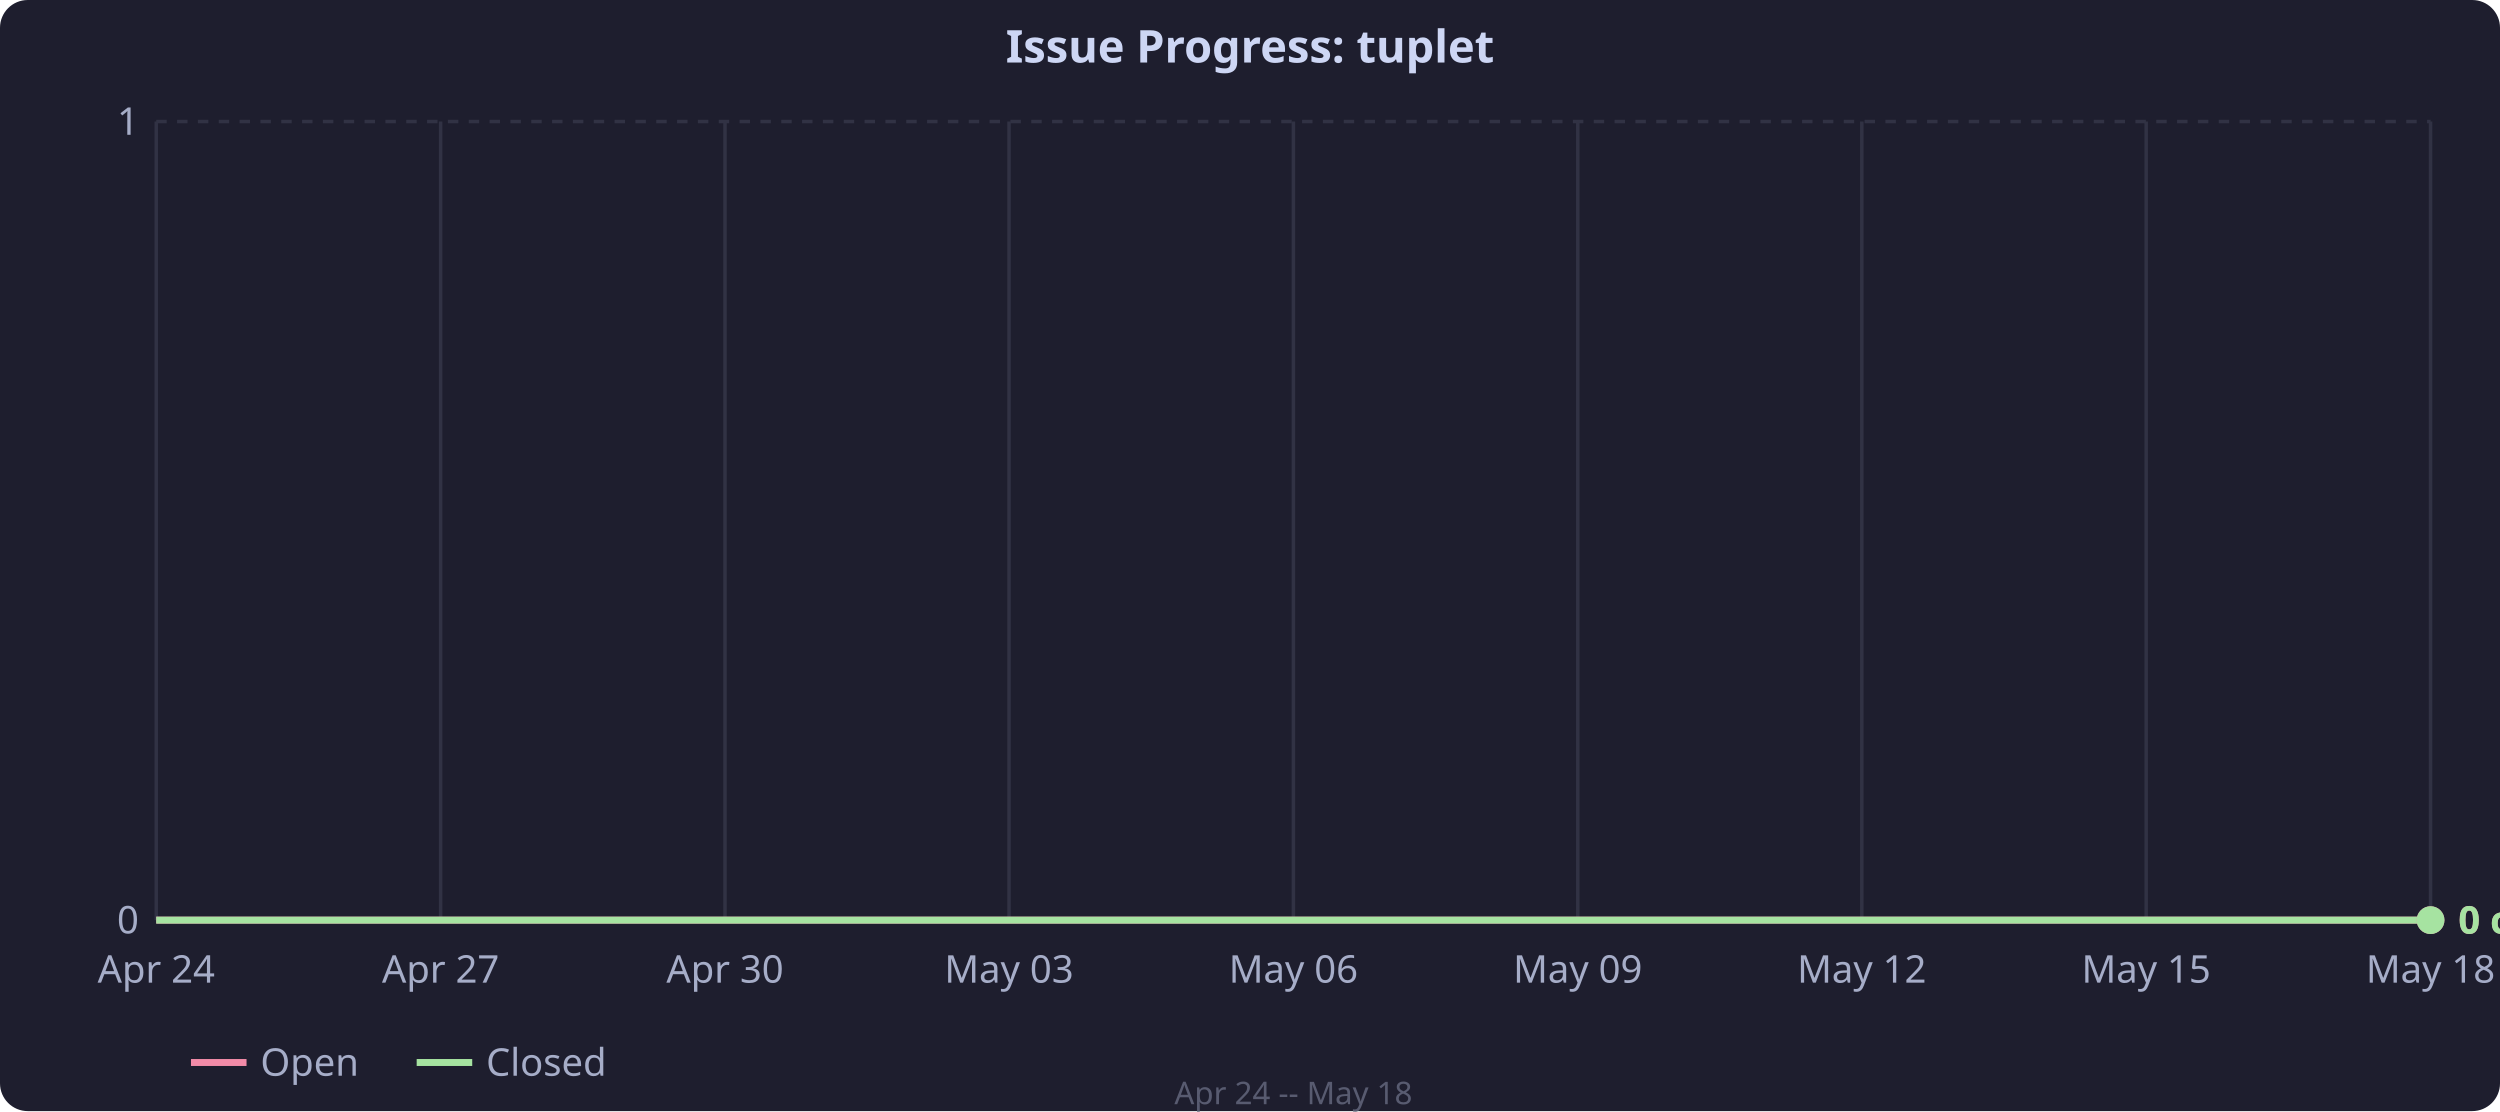
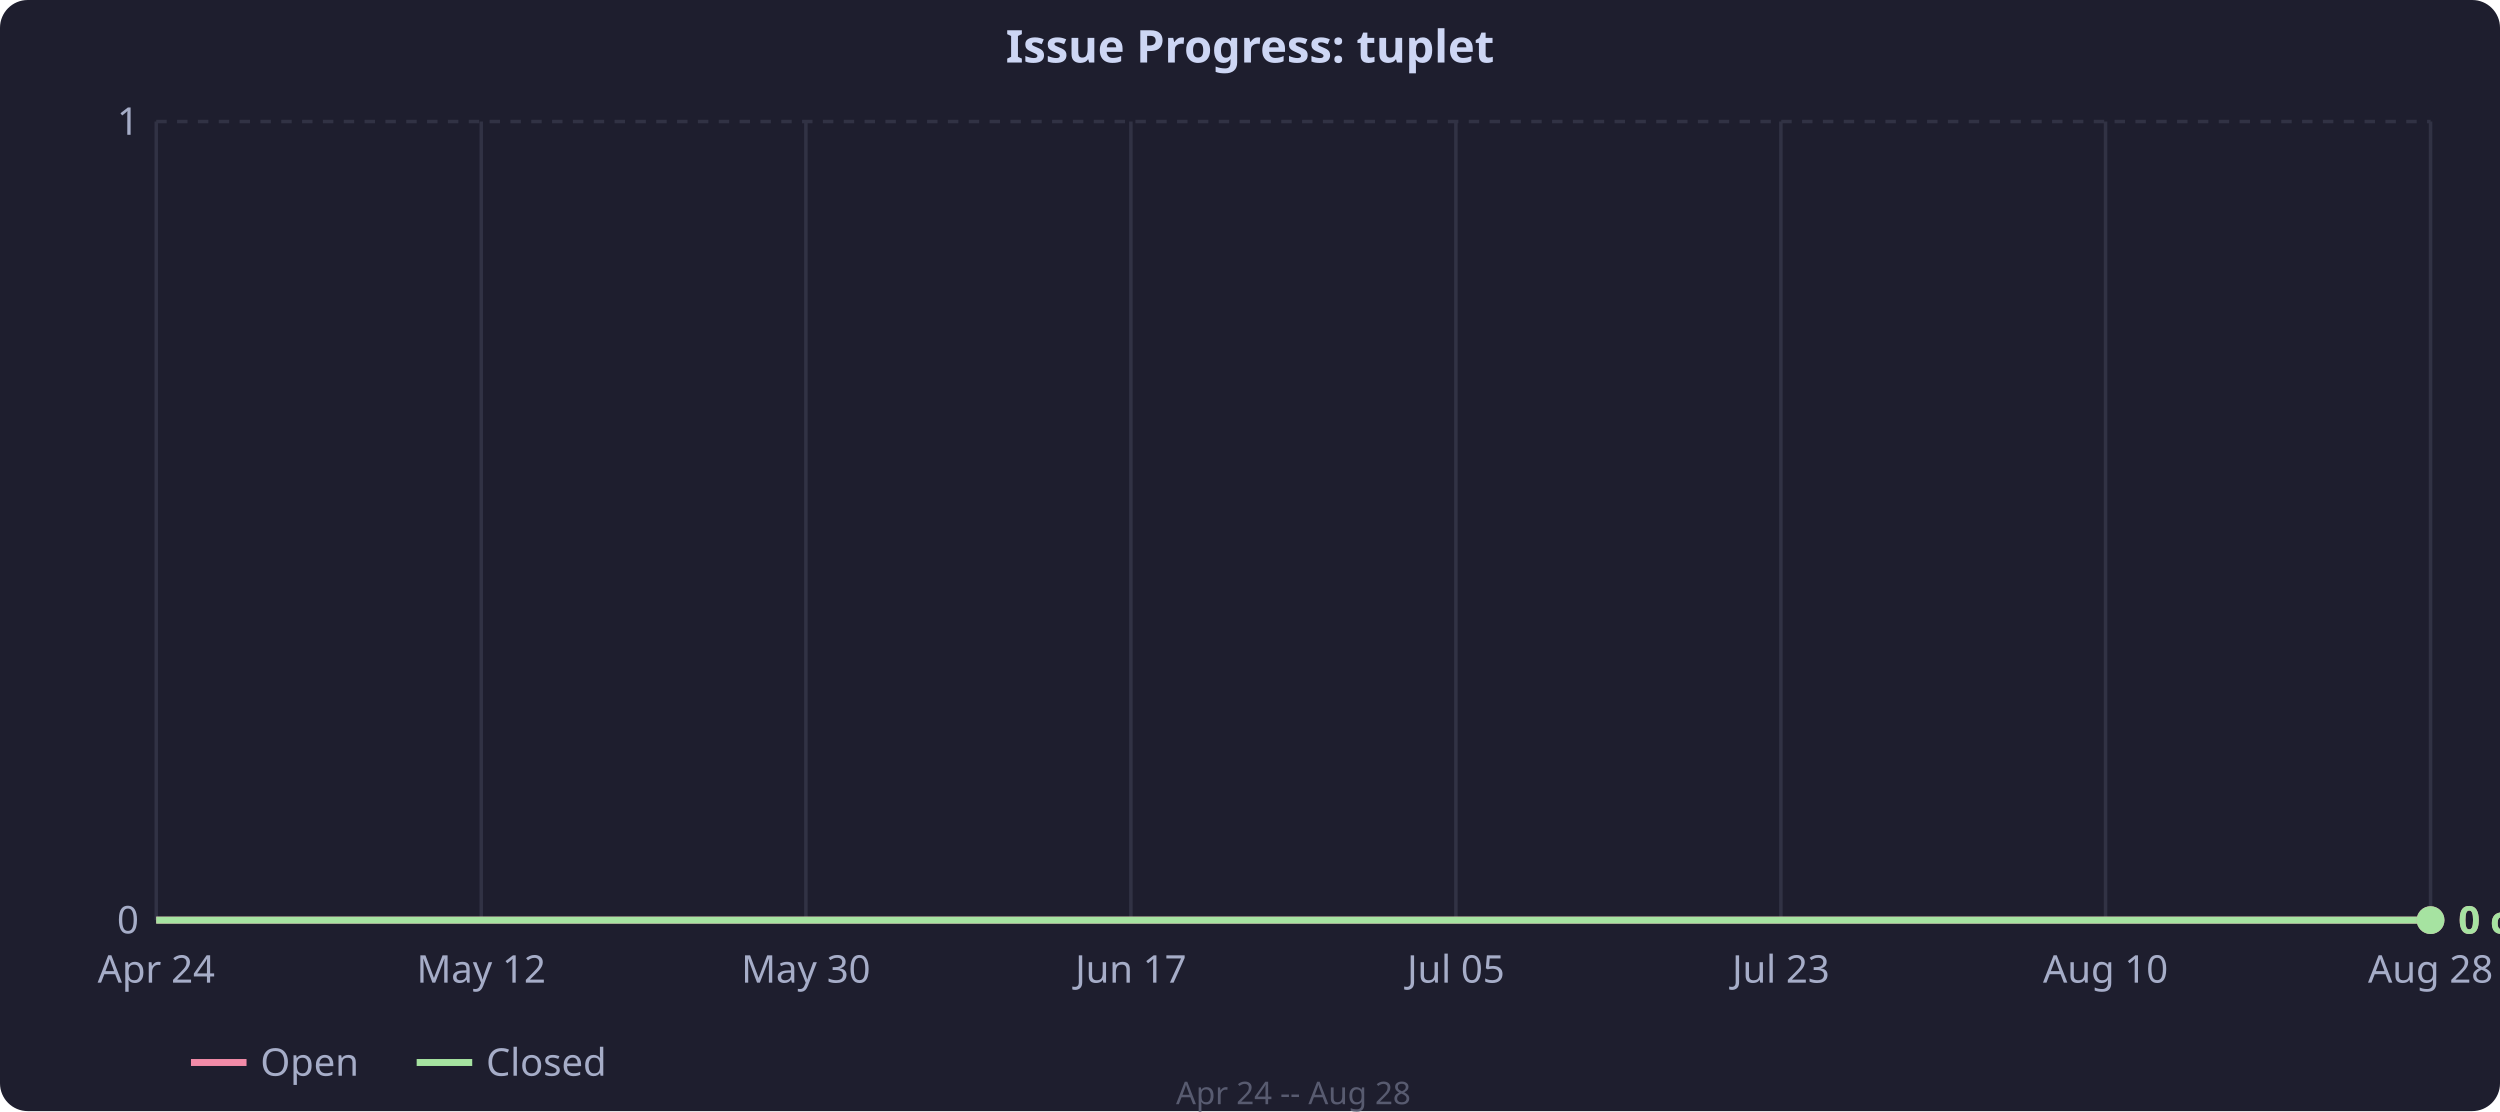
<svg xmlns="http://www.w3.org/2000/svg" viewBox="0 0 720 320" style="font-family: system-ui, sans-serif; font-size: 11px; color: #cdd6f4;">
  <rect width="720" height="320" fill="#1e1e2e" rx="8" />
  <line x1="45" y1="265.0" x2="700" y2="265.0" stroke="#313244" stroke-dasharray="3,3" />
  <text x="40" y="265.0" fill="#a6adc8" text-anchor="end" dominant-baseline="middle">0</text>
  <line x1="45" y1="35.0" x2="700" y2="35.0" stroke="#313244" stroke-dasharray="3,3" />
  <text x="40" y="35.0" fill="#a6adc8" text-anchor="end" dominant-baseline="middle">1</text>
  <text x="45.0" y="283" fill="#a6adc8" text-anchor="middle">Apr 24</text>
  <line x1="45.0" y1="35" x2="45.0" y2="265" stroke="#313244" />
-   <text x="126.9" y="283" fill="#a6adc8" text-anchor="middle">Apr 27</text>
-   <line x1="126.9" y1="35" x2="126.9" y2="265" stroke="#313244" />
-   <text x="208.8" y="283" fill="#a6adc8" text-anchor="middle">Apr 30</text>
-   <line x1="208.8" y1="35" x2="208.8" y2="265" stroke="#313244" />
-   <text x="290.6" y="283" fill="#a6adc8" text-anchor="middle">May 03</text>
-   <line x1="290.6" y1="35" x2="290.6" y2="265" stroke="#313244" />
-   <text x="372.5" y="283" fill="#a6adc8" text-anchor="middle">May 06</text>
-   <line x1="372.5" y1="35" x2="372.5" y2="265" stroke="#313244" />
-   <text x="454.4" y="283" fill="#a6adc8" text-anchor="middle">May 09</text>
-   <line x1="454.4" y1="35" x2="454.4" y2="265" stroke="#313244" />
-   <text x="536.2" y="283" fill="#a6adc8" text-anchor="middle">May 12</text>
-   <line x1="536.2" y1="35" x2="536.2" y2="265" stroke="#313244" />
-   <text x="618.1" y="283" fill="#a6adc8" text-anchor="middle">May 15</text>
-   <line x1="618.1" y1="35" x2="618.1" y2="265" stroke="#313244" />
-   <text x="700.0" y="283" fill="#a6adc8" text-anchor="middle">May 18</text>
+   <text x="138.6" y="283" fill="#a6adc8" text-anchor="middle">May 12</text>
+   <line x1="138.6" y1="35" x2="138.6" y2="265" stroke="#313244" />
+   <text x="232.1" y="283" fill="#a6adc8" text-anchor="middle">May 30</text>
+   <line x1="232.1" y1="35" x2="232.1" y2="265" stroke="#313244" />
+   <text x="325.7" y="283" fill="#a6adc8" text-anchor="middle">Jun 17</text>
+   <line x1="325.7" y1="35" x2="325.7" y2="265" stroke="#313244" />
+   <text x="419.3" y="283" fill="#a6adc8" text-anchor="middle">Jul 05</text>
+   <line x1="419.3" y1="35" x2="419.3" y2="265" stroke="#313244" />
+   <text x="512.9" y="283" fill="#a6adc8" text-anchor="middle">Jul 23</text>
+   <line x1="512.9" y1="35" x2="512.9" y2="265" stroke="#313244" />
+   <text x="606.4" y="283" fill="#a6adc8" text-anchor="middle">Aug 10</text>
+   <line x1="606.4" y1="35" x2="606.4" y2="265" stroke="#313244" />
+   <text x="700.0" y="283" fill="#a6adc8" text-anchor="middle">Aug 28</text>
  <line x1="700.0" y1="35" x2="700.0" y2="265" stroke="#313244" />
-   <polygon fill="rgba(243,139,168,0.08)" points="45.0,265.0 72.3,265.0 99.6,265.0 126.9,265.0 154.2,265.0 181.5,265.0 208.8,265.0 236.0,265.0 263.3,265.0 290.6,265.0 317.9,265.0 345.2,265.0 372.5,265.0 399.8,265.0 427.1,265.0 454.4,265.0 481.7,265.0 509.0,265.0 536.2,265.0 563.5,265.0 590.8,265.0 618.1,265.0 645.4,265.0 672.7,265.0 700.0,265.0 700.0,265.0 45.0,265.0" />
-   <polyline fill="none" stroke="#f38ba8" stroke-width="2" stroke-linejoin="round" points="45.0,265.0 72.3,265.0 99.6,265.0 126.9,265.0 154.2,265.0 181.5,265.0 208.8,265.0 236.0,265.0 263.3,265.0 290.6,265.0 317.9,265.0 345.2,265.0 372.5,265.0 399.8,265.0 427.1,265.0 454.4,265.0 481.7,265.0 509.0,265.0 536.2,265.0 563.5,265.0 590.8,265.0 618.1,265.0 645.4,265.0 672.7,265.0 700.0,265.0" />
-   <polygon fill="rgba(166,227,161,0.08)" points="45.0,265.0 72.3,265.0 99.6,265.0 126.9,265.0 154.2,265.0 181.5,265.0 208.8,265.0 236.0,265.0 263.3,265.0 290.6,265.0 317.9,265.0 345.2,265.0 372.5,265.0 399.8,265.0 427.1,265.0 454.4,265.0 481.7,265.0 509.0,265.0 536.2,265.0 563.5,265.0 590.8,265.0 618.1,265.0 645.4,265.0 672.7,265.0 700.0,265.0 700.0,265.0 45.0,265.0" />
-   <polyline fill="none" stroke="#a6e3a1" stroke-width="2" stroke-linejoin="round" points="45.0,265.0 72.3,265.0 99.6,265.0 126.9,265.0 154.2,265.0 181.5,265.0 208.8,265.0 236.0,265.0 263.3,265.0 290.6,265.0 317.9,265.0 345.2,265.0 372.5,265.0 399.8,265.0 427.1,265.0 454.4,265.0 481.7,265.0 509.0,265.0 536.2,265.0 563.5,265.0 590.8,265.0 618.1,265.0 645.4,265.0 672.7,265.0 700.0,265.0" />
+   <polygon fill="rgba(243,139,168,0.08)" points="45.0,265.0 50.2,265.0 55.4,265.0 60.6,265.0 65.8,265.0 71.0,265.0 76.2,265.0 81.4,265.0 86.6,265.0 91.8,265.0 97.0,265.0 102.2,265.0 107.4,265.0 112.6,265.0 117.8,265.0 123.0,265.0 128.2,265.0 133.4,265.0 138.6,265.0 143.8,265.0 149.0,265.0 154.2,265.0 159.4,265.0 164.6,265.0 169.8,265.0 175.0,265.0 180.2,265.0 185.4,265.0 190.6,265.0 195.8,265.0 201.0,265.0 206.2,265.0 211.3,265.0 216.5,265.0 221.7,265.0 226.9,265.0 232.1,265.0 237.3,265.0 242.5,265.0 247.7,265.0 252.9,265.0 258.1,265.0 263.3,265.0 268.5,265.0 273.7,265.0 278.9,265.0 284.1,265.0 289.3,265.0 294.5,265.0 299.7,265.0 304.9,265.0 310.1,265.0 315.3,265.0 320.5,265.0 325.7,265.0 330.9,265.0 336.1,265.0 341.3,265.0 346.5,265.0 351.7,265.0 356.9,265.0 362.1,265.0 367.3,265.0 372.5,265.0 377.7,265.0 382.9,265.0 388.1,265.0 393.3,265.0 398.5,265.0 403.7,265.0 408.9,265.0 414.1,265.0 419.3,265.0 424.5,265.0 429.7,265.0 434.9,265.0 440.1,265.0 445.3,265.0 450.5,265.0 455.7,265.0 460.9,265.0 466.1,265.0 471.3,265.0 476.5,265.0 481.7,265.0 486.9,265.0 492.1,265.0 497.3,265.0 502.5,265.0 507.7,265.0 512.9,265.0 518.1,265.0 523.3,265.0 528.5,265.0 533.7,265.0 538.8,265.0 544.0,265.0 549.2,265.0 554.4,265.0 559.6,265.0 564.8,265.0 570.0,265.0 575.2,265.0 580.4,265.0 585.6,265.0 590.8,265.0 596.0,265.0 601.2,265.0 606.4,265.0 611.6,265.0 616.8,265.0 622.0,265.0 627.2,265.0 632.4,265.0 637.6,265.0 642.8,265.0 648.0,265.0 653.2,265.0 658.4,265.0 663.6,265.0 668.8,265.0 674.0,265.0 679.2,265.0 684.4,265.0 689.6,265.0 694.8,265.0 700.0,265.0 700.0,265.0 45.0,265.0" />
+   <polyline fill="none" stroke="#f38ba8" stroke-width="2" stroke-linejoin="round" points="45.0,265.0 50.2,265.0 55.4,265.0 60.6,265.0 65.8,265.0 71.0,265.0 76.2,265.0 81.4,265.0 86.6,265.0 91.8,265.0 97.0,265.0 102.2,265.0 107.4,265.0 112.6,265.0 117.8,265.0 123.0,265.0 128.2,265.0 133.4,265.0 138.6,265.0 143.8,265.0 149.0,265.0 154.2,265.0 159.4,265.0 164.6,265.0 169.8,265.0 175.0,265.0 180.2,265.0 185.4,265.0 190.6,265.0 195.8,265.0 201.0,265.0 206.2,265.0 211.3,265.0 216.5,265.0 221.7,265.0 226.9,265.0 232.1,265.0 237.3,265.0 242.5,265.0 247.7,265.0 252.9,265.0 258.1,265.0 263.3,265.0 268.5,265.0 273.7,265.0 278.9,265.0 284.1,265.0 289.3,265.0 294.5,265.0 299.7,265.0 304.9,265.0 310.1,265.0 315.3,265.0 320.5,265.0 325.7,265.0 330.9,265.0 336.1,265.0 341.3,265.0 346.5,265.0 351.7,265.0 356.9,265.0 362.1,265.0 367.3,265.0 372.5,265.0 377.7,265.0 382.9,265.0 388.1,265.0 393.3,265.0 398.5,265.0 403.7,265.0 408.9,265.0 414.1,265.0 419.3,265.0 424.5,265.0 429.7,265.0 434.9,265.0 440.1,265.0 445.3,265.0 450.5,265.0 455.7,265.0 460.9,265.0 466.1,265.0 471.3,265.0 476.5,265.0 481.7,265.0 486.9,265.0 492.1,265.0 497.3,265.0 502.5,265.0 507.7,265.0 512.9,265.0 518.1,265.0 523.3,265.0 528.5,265.0 533.7,265.0 538.8,265.0 544.0,265.0 549.2,265.0 554.4,265.0 559.6,265.0 564.8,265.0 570.0,265.0 575.2,265.0 580.4,265.0 585.6,265.0 590.8,265.0 596.0,265.0 601.2,265.0 606.4,265.0 611.6,265.0 616.8,265.0 622.0,265.0 627.2,265.0 632.4,265.0 637.6,265.0 642.8,265.0 648.0,265.0 653.2,265.0 658.4,265.0 663.6,265.0 668.8,265.0 674.0,265.0 679.2,265.0 684.4,265.0 689.6,265.0 694.8,265.0 700.0,265.0" />
+   <polygon fill="rgba(166,227,161,0.08)" points="45.0,265.0 50.2,265.0 55.4,265.0 60.6,265.0 65.8,265.0 71.0,265.0 76.2,265.0 81.4,265.0 86.6,265.0 91.8,265.0 97.0,265.0 102.2,265.0 107.4,265.0 112.6,265.0 117.8,265.0 123.0,265.0 128.2,265.0 133.4,265.0 138.6,265.0 143.8,265.0 149.0,265.0 154.2,265.0 159.4,265.0 164.6,265.0 169.8,265.0 175.0,265.0 180.2,265.0 185.4,265.0 190.6,265.0 195.8,265.0 201.0,265.0 206.2,265.0 211.3,265.0 216.5,265.0 221.7,265.0 226.9,265.0 232.1,265.0 237.3,265.0 242.5,265.0 247.7,265.0 252.9,265.0 258.1,265.0 263.3,265.0 268.5,265.0 273.7,265.0 278.9,265.0 284.1,265.0 289.3,265.0 294.5,265.0 299.7,265.0 304.9,265.0 310.1,265.0 315.3,265.0 320.5,265.0 325.7,265.0 330.9,265.0 336.1,265.0 341.3,265.0 346.5,265.0 351.7,265.0 356.9,265.0 362.1,265.0 367.3,265.0 372.5,265.0 377.7,265.0 382.9,265.0 388.1,265.0 393.3,265.0 398.5,265.0 403.7,265.0 408.9,265.0 414.1,265.0 419.3,265.0 424.5,265.0 429.7,265.0 434.9,265.0 440.1,265.0 445.3,265.0 450.5,265.0 455.7,265.0 460.9,265.0 466.1,265.0 471.3,265.0 476.5,265.0 481.7,265.0 486.9,265.0 492.1,265.0 497.3,265.0 502.5,265.0 507.7,265.0 512.9,265.0 518.1,265.0 523.3,265.0 528.5,265.0 533.7,265.0 538.8,265.0 544.0,265.0 549.2,265.0 554.4,265.0 559.6,265.0 564.8,265.0 570.0,265.0 575.2,265.0 580.4,265.0 585.6,265.0 590.8,265.0 596.0,265.0 601.2,265.0 606.4,265.0 611.6,265.0 616.8,265.0 622.0,265.0 627.2,265.0 632.4,265.0 637.6,265.0 642.8,265.0 648.0,265.0 653.2,265.0 658.4,265.0 663.6,265.0 668.8,265.0 674.0,265.0 679.2,265.0 684.4,265.0 689.6,265.0 694.8,265.0 700.0,265.0 700.0,265.0 45.0,265.0" />
+   <polyline fill="none" stroke="#a6e3a1" stroke-width="2" stroke-linejoin="round" points="45.0,265.0 50.2,265.0 55.4,265.0 60.6,265.0 65.8,265.0 71.0,265.0 76.2,265.0 81.4,265.0 86.6,265.0 91.8,265.0 97.0,265.0 102.2,265.0 107.4,265.0 112.6,265.0 117.8,265.0 123.0,265.0 128.2,265.0 133.4,265.0 138.6,265.0 143.8,265.0 149.0,265.0 154.2,265.0 159.4,265.0 164.6,265.0 169.8,265.0 175.0,265.0 180.2,265.0 185.4,265.0 190.6,265.0 195.8,265.0 201.0,265.0 206.2,265.0 211.3,265.0 216.5,265.0 221.7,265.0 226.9,265.0 232.1,265.0 237.3,265.0 242.5,265.0 247.7,265.0 252.9,265.0 258.1,265.0 263.3,265.0 268.5,265.0 273.7,265.0 278.9,265.0 284.1,265.0 289.3,265.0 294.5,265.0 299.7,265.0 304.9,265.0 310.1,265.0 315.3,265.0 320.5,265.0 325.7,265.0 330.9,265.0 336.1,265.0 341.3,265.0 346.5,265.0 351.7,265.0 356.9,265.0 362.1,265.0 367.3,265.0 372.5,265.0 377.7,265.0 382.9,265.0 388.1,265.0 393.3,265.0 398.5,265.0 403.7,265.0 408.9,265.0 414.1,265.0 419.3,265.0 424.5,265.0 429.7,265.0 434.9,265.0 440.1,265.0 445.3,265.0 450.5,265.0 455.7,265.0 460.9,265.0 466.1,265.0 471.3,265.0 476.5,265.0 481.7,265.0 486.9,265.0 492.1,265.0 497.3,265.0 502.5,265.0 507.7,265.0 512.9,265.0 518.1,265.0 523.3,265.0 528.5,265.0 533.7,265.0 538.8,265.0 544.0,265.0 549.2,265.0 554.4,265.0 559.6,265.0 564.8,265.0 570.0,265.0 575.2,265.0 580.4,265.0 585.6,265.0 590.8,265.0 596.0,265.0 601.2,265.0 606.4,265.0 611.6,265.0 616.8,265.0 622.0,265.0 627.2,265.0 632.4,265.0 637.6,265.0 642.8,265.0 648.0,265.0 653.2,265.0 658.4,265.0 663.6,265.0 668.8,265.0 674.0,265.0 679.2,265.0 684.4,265.0 689.6,265.0 694.8,265.0 700.0,265.0" />
  <circle cx="700.0" cy="265.0" r="4" fill="#f38ba8" />
  <circle cx="700.0" cy="265.0" r="4" fill="#a6e3a1" />
  <text x="708.0" y="265.0" fill="#f38ba8" text-anchor="start" dominant-baseline="middle" font-size="11px" font-weight="600">0 open</text>
  <text x="708.0" y="265.0" fill="#a6e3a1" text-anchor="start" dominant-baseline="middle" font-size="11px" font-weight="600">0 closed</text>
  <text x="360" y="18" fill="#cdd6f4" text-anchor="middle" font-size="13px" font-weight="600">Issue Progress: tuplet</text>
  <line x1="55" y1="306" x2="71" y2="306" stroke="#f38ba8" stroke-width="2" />
  <text x="75" y="306" fill="#a6adc8" dominant-baseline="middle">Open</text>
  <line x1="120" y1="306" x2="136" y2="306" stroke="#a6e3a1" stroke-width="2" />
  <text x="140" y="306" fill="#a6adc8" dominant-baseline="middle">Closed</text>
-   <text x="372.5" y="318" fill="#585b70" text-anchor="middle" font-size="9px">Apr 24 -- May 18</text>
+   <text x="372.5" y="318" fill="#585b70" text-anchor="middle" font-size="9px">Apr 24 -- Aug 28</text>
</svg>
